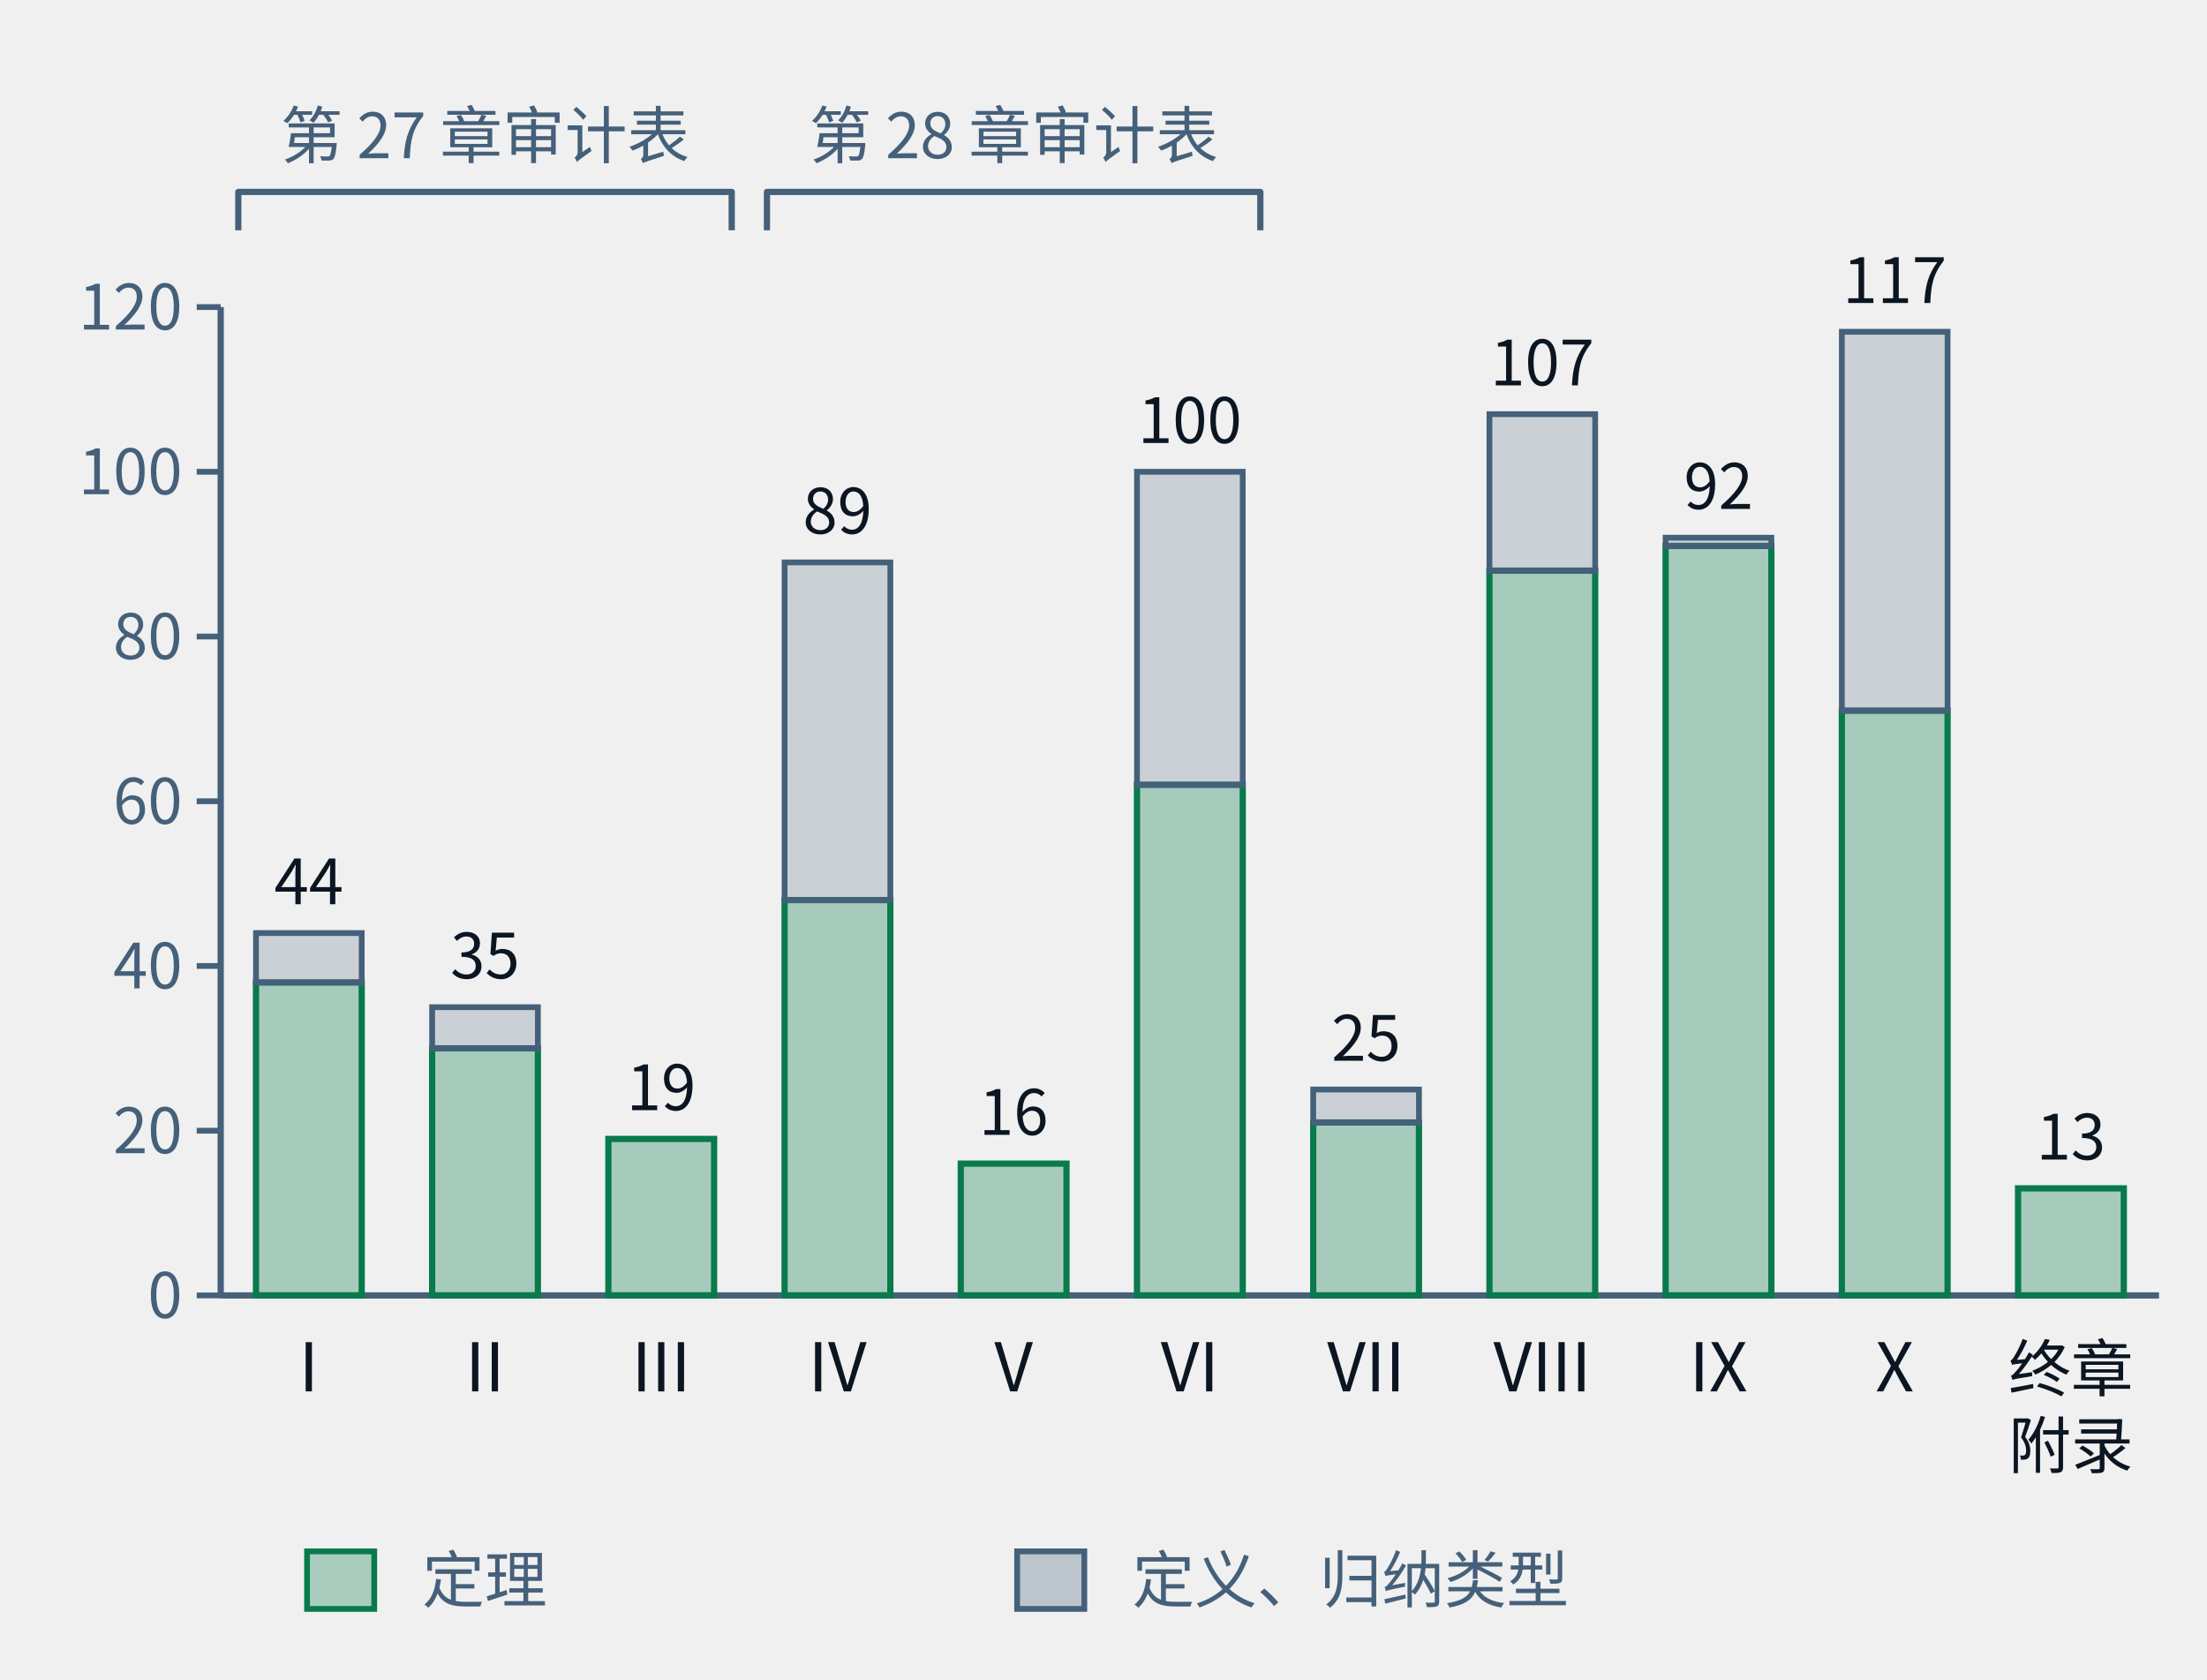
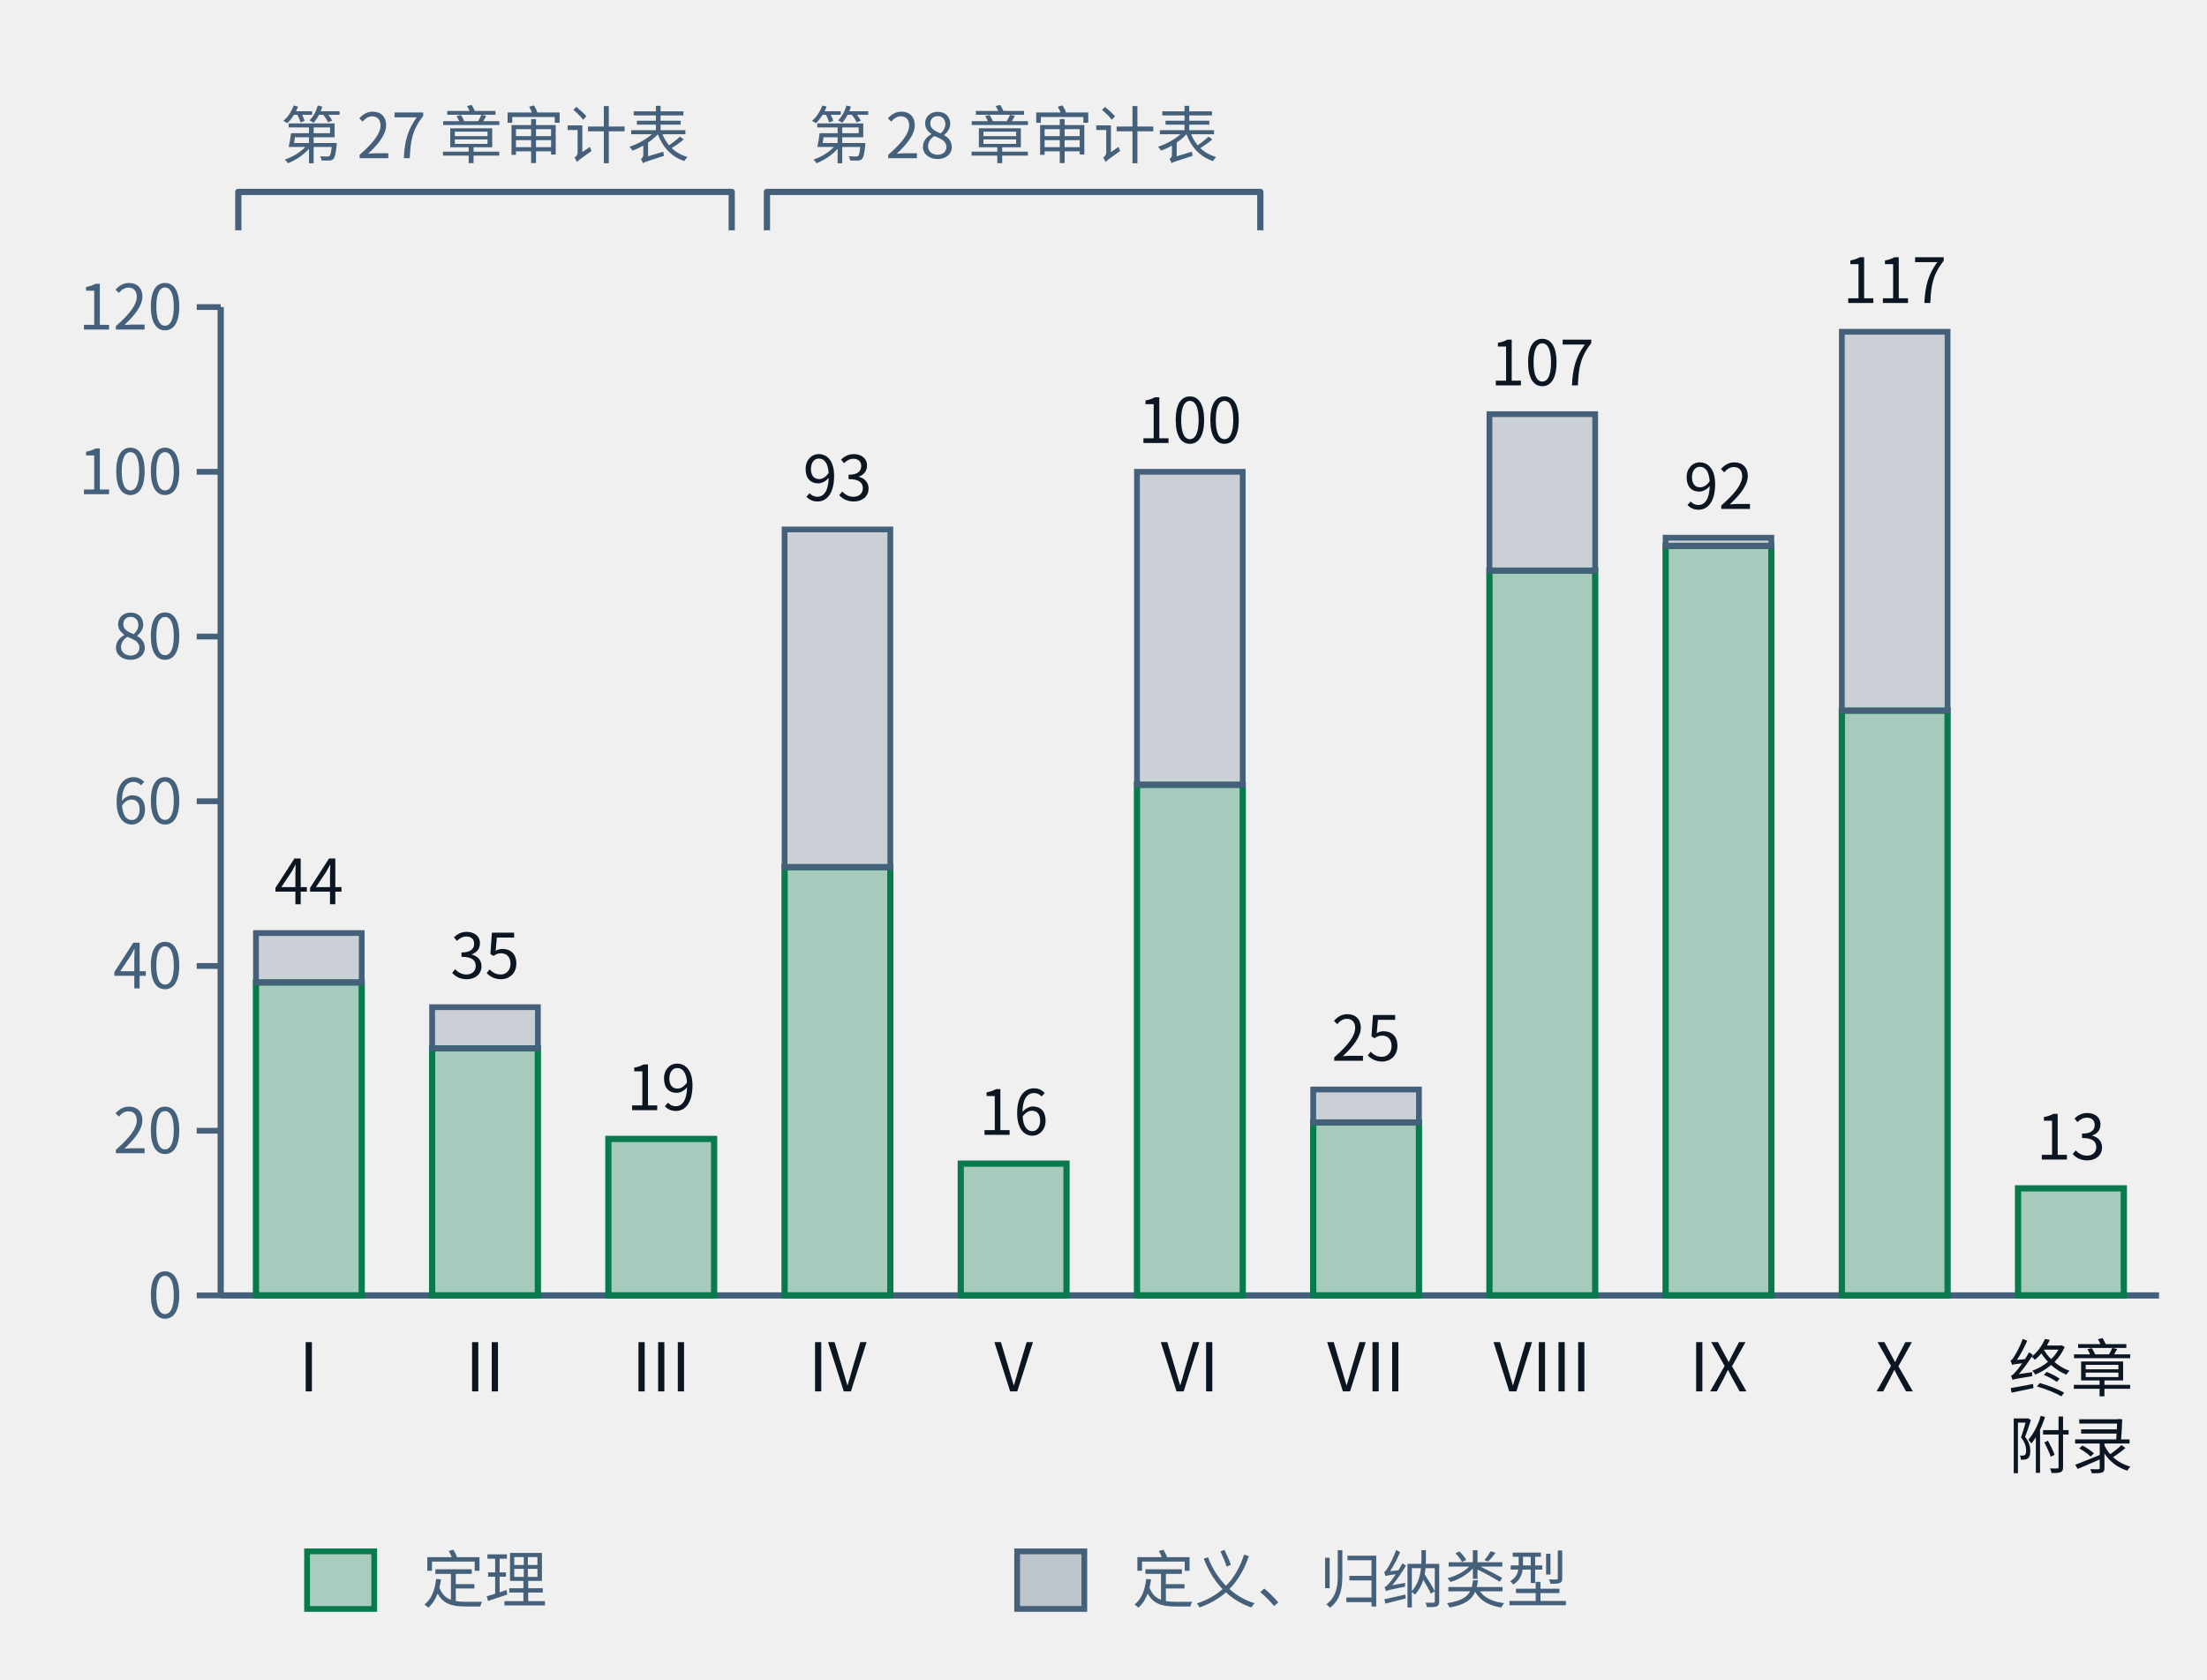
- <svg xmlns="http://www.w3.org/2000/svg" class="tr-fig" data-tr-fig="ch28-declaration-parts" data-lang="zh" viewBox="0 0 460 350" width="460" height="350" font-family="'Noto Sans SC', 'Noto Sans CJK SC', 'Source Sans 3', 'PingFang SC', 'Microsoft YaHei', system-ui, sans-serif" role="img" aria-label="柱状图。横轴是第一至第十部与“终章与附录”，柱高是该部章节用 lean= 引用的不同声明数；每根柱子下段绿色是锁文件里种类为定理的声明，上段灰色是定义与归纳类型。I：定理 38、其他 6；II：定理 30、其他 5；III：定理 19、其他 0；IV：定理 48、其他 41；V：定理 16、其他 0；VI：定理 62、其他 38；VII：定理 21、其他 4；VIII：定理 88、其他 19；IX：定理 91、其他 1；X：定理 71、其他 46；终章与附录：定理 13、其他 0。柱子上方两道括号：第一至第三部标“第二十七章审计表”，第四至第六部标“第二十八章审计表”。">
+ <svg xmlns="http://www.w3.org/2000/svg" class="tr-fig" data-tr-fig="ch28-declaration-parts" data-lang="zh" viewBox="0 0 460 350" width="460" height="350" font-family="'Noto Sans SC', 'Noto Sans CJK SC', 'Source Sans 3', 'PingFang SC', 'Microsoft YaHei', system-ui, sans-serif" role="img" aria-label="柱状图。横轴是第一至第十部与“终章与附录”，柱高是该部章节用 lean= 引用的不同声明数；每根柱子下段绿色是锁文件里种类为定理的声明，上段灰色是定义与归纳类型。I：定理 38、其他 6；II：定理 30、其他 5；III：定理 19、其他 0；IV：定理 52、其他 41；V：定理 16、其他 0；VI：定理 62、其他 38；VII：定理 21、其他 4；VIII：定理 88、其他 19；IX：定理 91、其他 1；X：定理 71、其他 46；终章与附录：定理 13、其他 0。柱子上方两道括号：第一至第三部标“第二十七章审计表”，第四至第六部标“第二十八章审计表”。">
  <style>.ts-ink{stroke:#0b1622}.tf-ink{fill:#0b1622}.ts-dim{stroke:#45607a}.tf-dim{fill:#45607a}.ts-faint{stroke:#9db3c4}.tf-faint{fill:#9db3c4}.ts-edge{stroke:#b9d0dd}.tf-edge{fill:#b9d0dd}.ts-hot{stroke:#5f9bb5}.tf-hot{fill:#5f9bb5}.ts-bg{stroke:#ffffff}.tf-bg{fill:#ffffff}.ts-panel{stroke:#eef5f9}.tf-panel{fill:#eef5f9}.ts-sheet{stroke:#f7fbfd}.tf-sheet{fill:#f7fbfd}.ts-cyan{stroke:#007c8a}.tf-cyan{fill:#007c8a}.ts-magenta{stroke:#b0128f}.tf-magenta{fill:#b0128f}.ts-amber{stroke:#946200}.tf-amber{fill:#946200}.ts-violet{stroke:#5a45c8}.tf-violet{fill:#5a45c8}.ts-ok{stroke:#087a4c}.tf-ok{fill:#087a4c}.ts-warn{stroke:#c21f3a}.tf-warn{fill:#c21f3a}.ts-blue{stroke:#1d5fd0}.tf-blue{fill:#1d5fd0}.ts-orange{stroke:#b85410}.tf-orange{fill:#b85410}.ts-sigma{stroke:#28405a}.tf-sigma{fill:#28405a}@media (prefers-color-scheme:dark){.ts-ink{stroke:#d4efff}.tf-ink{fill:#d4efff}.ts-dim{stroke:#6f8ea5}.tf-dim{fill:#6f8ea5}.ts-faint{stroke:#34506a}.tf-faint{fill:#34506a}.ts-edge{stroke:#143049}.tf-edge{fill:#143049}.ts-hot{stroke:#1f5d7c}.tf-hot{fill:#1f5d7c}.ts-bg{stroke:#03060c}.tf-bg{fill:#03060c}.ts-panel{stroke:#07101b}.tf-panel{fill:#07101b}.ts-sheet{stroke:#050c16}.tf-sheet{fill:#050c16}.ts-cyan{stroke:#19f0ff}.tf-cyan{fill:#19f0ff}.ts-magenta{stroke:#ff2fd0}.tf-magenta{fill:#ff2fd0}.ts-amber{stroke:#ffc83d}.tf-amber{fill:#ffc83d}.ts-violet{stroke:#9d8cff}.tf-violet{fill:#9d8cff}.ts-ok{stroke:#46ffb2}.tf-ok{fill:#46ffb2}.ts-warn{stroke:#ff5064}.tf-warn{fill:#ff5064}.ts-blue{stroke:#2a7bff}.tf-blue{fill:#2a7bff}.ts-orange{stroke:#ff8a3c}.tf-orange{fill:#ff8a3c}.ts-sigma{stroke:#cfe3ff}.tf-sigma{fill:#cfe3ff}}</style>
  <line x1="46" y1="64" x2="46" y2="270" class="ts-dim" stroke-width="1.3" fill="none" />
  <line x1="41" y1="270" x2="46" y2="270" class="ts-dim" stroke-width="1.2" fill="none" />
  <text class="tf-dim" x="38" y="274.68" font-size="13" text-anchor="end">0</text>
  <line x1="41" y1="235.67" x2="46" y2="235.67" class="ts-dim" stroke-width="1.2" fill="none" />
  <text class="tf-dim" x="38" y="240.35" font-size="13" text-anchor="end">20</text>
  <line x1="41" y1="201.33" x2="46" y2="201.33" class="ts-dim" stroke-width="1.2" fill="none" />
  <text class="tf-dim" x="38" y="206.01" font-size="13" text-anchor="end">40</text>
  <line x1="41" y1="167" x2="46" y2="167" class="ts-dim" stroke-width="1.2" fill="none" />
  <text class="tf-dim" x="38" y="171.68" font-size="13" text-anchor="end">60</text>
  <line x1="41" y1="132.67" x2="46" y2="132.67" class="ts-dim" stroke-width="1.2" fill="none" />
  <text class="tf-dim" x="38" y="137.35" font-size="13" text-anchor="end">80</text>
  <line x1="41" y1="98.33" x2="46" y2="98.33" class="ts-dim" stroke-width="1.2" fill="none" />
  <text class="tf-dim" x="38" y="103.01" font-size="13" text-anchor="end">100</text>
  <line x1="41" y1="64" x2="46" y2="64" class="ts-dim" stroke-width="1.2" fill="none" />
  <text class="tf-dim" x="38" y="68.68" font-size="13" text-anchor="end">120</text>
  <line x1="46" y1="270" x2="450" y2="270" class="ts-dim" stroke-width="1.3" fill="none" />
  <rect x="53.35" y="204.77" width="22.04" height="65.23" class="ts-ok tf-ok" stroke-width="1.3" fill-opacity="0.32" />
  <rect x="53.35" y="194.47" width="22.04" height="10.3" class="ts-dim tf-dim" stroke-width="1.2" fill-opacity="0.22" />
  <text class="tf-ink" x="64.36" y="188.47" font-size="13" text-anchor="middle">44</text>
  <text class="tf-ink" x="64.36" y="290" font-size="14" text-anchor="middle">I</text>
  <rect x="90.07" y="218.5" width="22.04" height="51.5" class="ts-ok tf-ok" stroke-width="1.3" fill-opacity="0.32" />
  <rect x="90.07" y="209.92" width="22.04" height="8.58" class="ts-dim tf-dim" stroke-width="1.2" fill-opacity="0.22" />
  <text class="tf-ink" x="101.09" y="203.92" font-size="13" text-anchor="middle">35</text>
  <text class="tf-ink" x="101.09" y="290" font-size="14" text-anchor="middle">II</text>
  <rect x="126.8" y="237.38" width="22.04" height="32.62" class="ts-ok tf-ok" stroke-width="1.3" fill-opacity="0.32" />
  <text class="tf-ink" x="137.82" y="231.38" font-size="13" text-anchor="middle">19</text>
  <text class="tf-ink" x="137.82" y="290" font-size="14" text-anchor="middle">III</text>
-   <rect x="163.53" y="187.6" width="22.04" height="82.4" class="ts-ok tf-ok" stroke-width="1.3" fill-opacity="0.32" />
-   <rect x="163.53" y="117.22" width="22.04" height="70.38" class="ts-dim tf-dim" stroke-width="1.2" fill-opacity="0.22" />
-   <text class="tf-ink" x="174.55" y="111.22" font-size="13" text-anchor="middle">89</text>
+   <rect x="163.53" y="180.73" width="22.04" height="89.27" class="ts-ok tf-ok" stroke-width="1.3" fill-opacity="0.32" />
+   <rect x="163.53" y="110.35" width="22.04" height="70.38" class="ts-dim tf-dim" stroke-width="1.2" fill-opacity="0.22" />
+   <text class="tf-ink" x="174.55" y="104.35" font-size="13" text-anchor="middle">93</text>
  <text class="tf-ink" x="174.55" y="290" font-size="14" text-anchor="middle">IV</text>
  <rect x="200.25" y="242.53" width="22.04" height="27.47" class="ts-ok tf-ok" stroke-width="1.3" fill-opacity="0.32" />
  <text class="tf-ink" x="211.27" y="236.53" font-size="13" text-anchor="middle">16</text>
  <text class="tf-ink" x="211.27" y="290" font-size="14" text-anchor="middle">V</text>
  <rect x="236.98" y="163.57" width="22.04" height="106.43" class="ts-ok tf-ok" stroke-width="1.3" fill-opacity="0.32" />
  <rect x="236.98" y="98.33" width="22.04" height="65.23" class="ts-dim tf-dim" stroke-width="1.2" fill-opacity="0.22" />
  <text class="tf-ink" x="248" y="92.33" font-size="13" text-anchor="middle">100</text>
  <text class="tf-ink" x="248" y="290" font-size="14" text-anchor="middle">VI</text>
  <rect x="273.71" y="233.95" width="22.04" height="36.05" class="ts-ok tf-ok" stroke-width="1.3" fill-opacity="0.32" />
  <rect x="273.71" y="227.08" width="22.04" height="6.87" class="ts-dim tf-dim" stroke-width="1.2" fill-opacity="0.22" />
  <text class="tf-ink" x="284.73" y="221.08" font-size="13" text-anchor="middle">25</text>
  <text class="tf-ink" x="284.73" y="290" font-size="14" text-anchor="middle">VII</text>
  <rect x="310.44" y="118.93" width="22.04" height="151.07" class="ts-ok tf-ok" stroke-width="1.3" fill-opacity="0.32" />
  <rect x="310.44" y="86.32" width="22.04" height="32.62" class="ts-dim tf-dim" stroke-width="1.2" fill-opacity="0.22" />
  <text class="tf-ink" x="321.45" y="80.32" font-size="13" text-anchor="middle">107</text>
  <text class="tf-ink" x="321.45" y="290" font-size="14" text-anchor="middle">VIII</text>
  <rect x="347.16" y="113.78" width="22.04" height="156.22" class="ts-ok tf-ok" stroke-width="1.3" fill-opacity="0.32" />
  <rect x="347.16" y="112.07" width="22.04" height="1.72" class="ts-dim tf-dim" stroke-width="1.2" fill-opacity="0.22" />
  <text class="tf-ink" x="358.18" y="106.07" font-size="13" text-anchor="middle">92</text>
  <text class="tf-ink" x="358.18" y="290" font-size="14" text-anchor="middle">IX</text>
  <rect x="383.89" y="148.12" width="22.04" height="121.88" class="ts-ok tf-ok" stroke-width="1.3" fill-opacity="0.32" />
  <rect x="383.89" y="69.15" width="22.04" height="78.97" class="ts-dim tf-dim" stroke-width="1.2" fill-opacity="0.22" />
  <text class="tf-ink" x="394.91" y="63.15" font-size="13" text-anchor="middle">117</text>
  <text class="tf-ink" x="394.91" y="290" font-size="14" text-anchor="middle">X</text>
  <rect x="420.62" y="247.68" width="22.04" height="22.32" class="ts-ok tf-ok" stroke-width="1.3" fill-opacity="0.32" />
  <text class="tf-ink" x="431.64" y="241.68" font-size="13" text-anchor="middle">13</text>
  <text class="tf-ink" x="431.64" y="290" font-size="13" text-anchor="middle">终章</text>
  <text class="tf-ink" x="431.64" y="306" font-size="13" text-anchor="middle">附录</text>
  <path d="M49.67 48 L49.67 40 L152.51 40 L152.51 48" class="ts-dim" stroke-width="1.3" stroke-linejoin="round" fill="none" />
  <text class="tf-dim" x="101.09" y="32.98" font-size="13" text-anchor="middle">第 27 章审计表</text>
  <path d="M159.85 48 L159.85 40 L262.69 40 L262.69 48" class="ts-dim" stroke-width="1.3" stroke-linejoin="round" fill="none" />
  <text class="tf-dim" x="211.27" y="32.98" font-size="13" text-anchor="middle">第 28 章审计表</text>
  <rect x="64" y="323.34" width="14" height="12" class="ts-ok tf-ok" stroke-width="1.2" fill-opacity="0.3" />
  <text class="tf-dim" x="88" y="334" font-size="13">定理</text>
  <rect x="212" y="323.34" width="14" height="12" class="ts-dim tf-dim" stroke-width="1.2" fill-opacity="0.3" />
  <text class="tf-dim" x="236" y="334" font-size="13">定义、归纳类型</text>
</svg>
